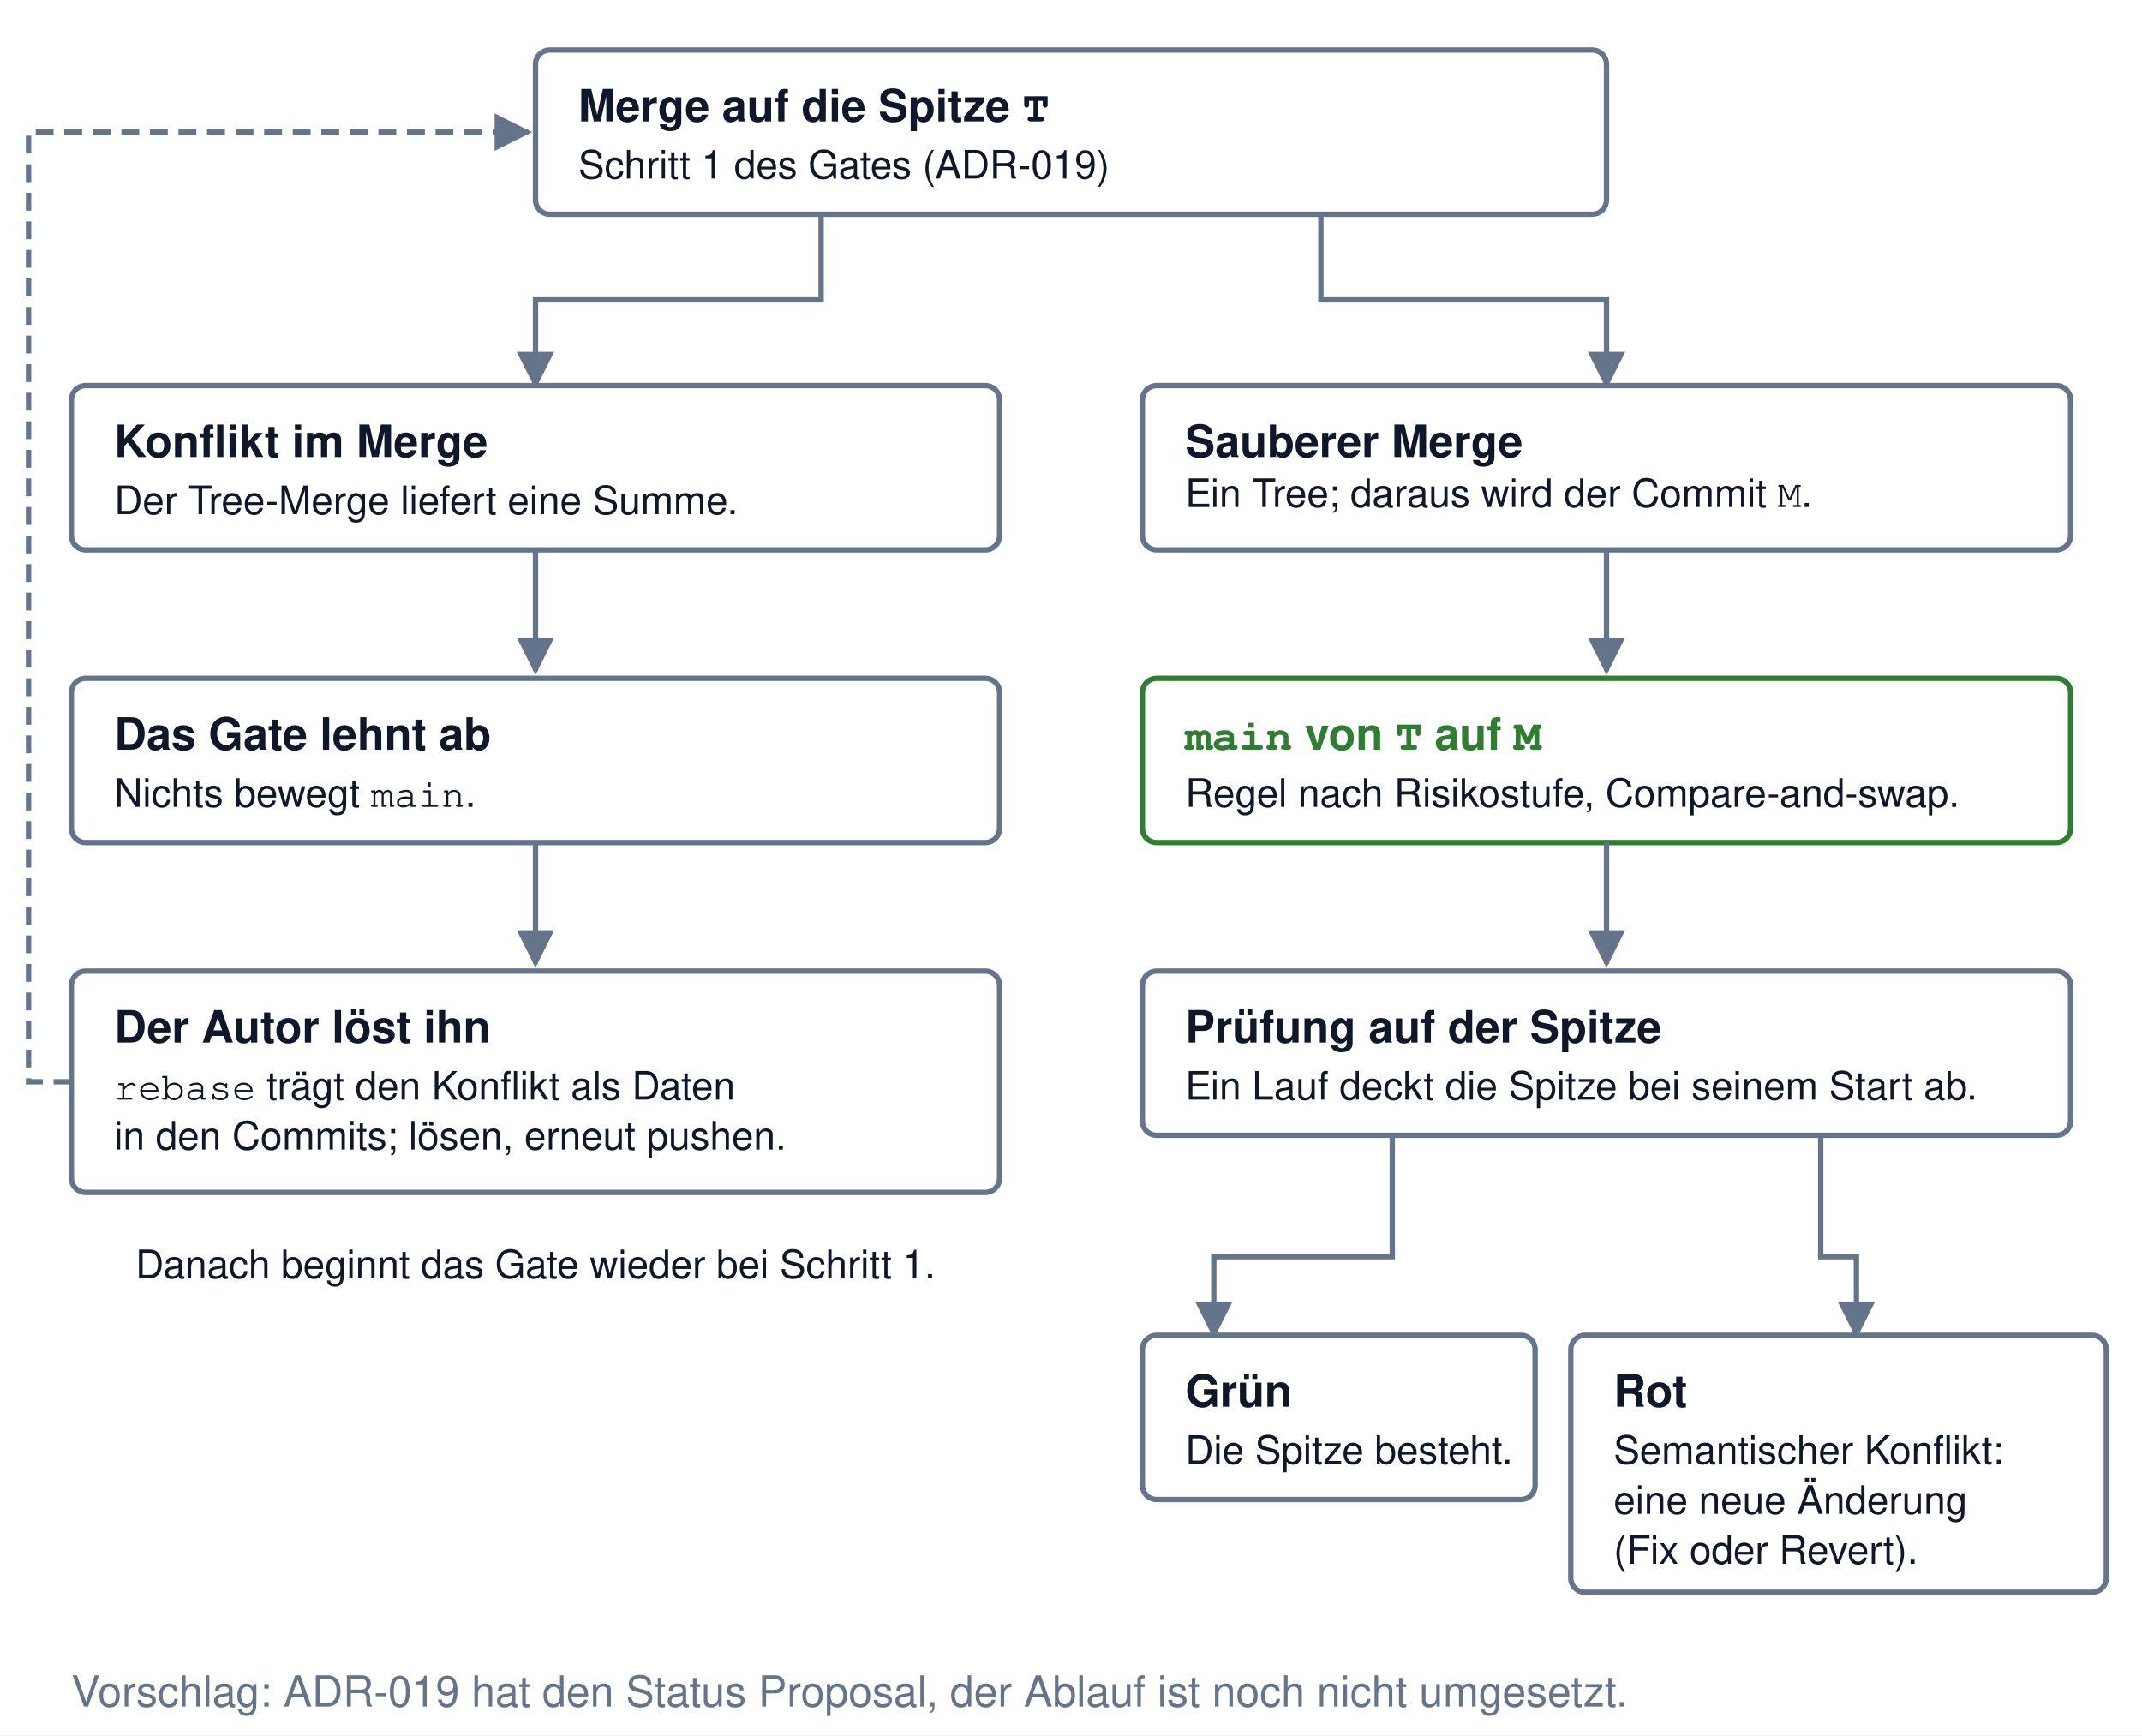
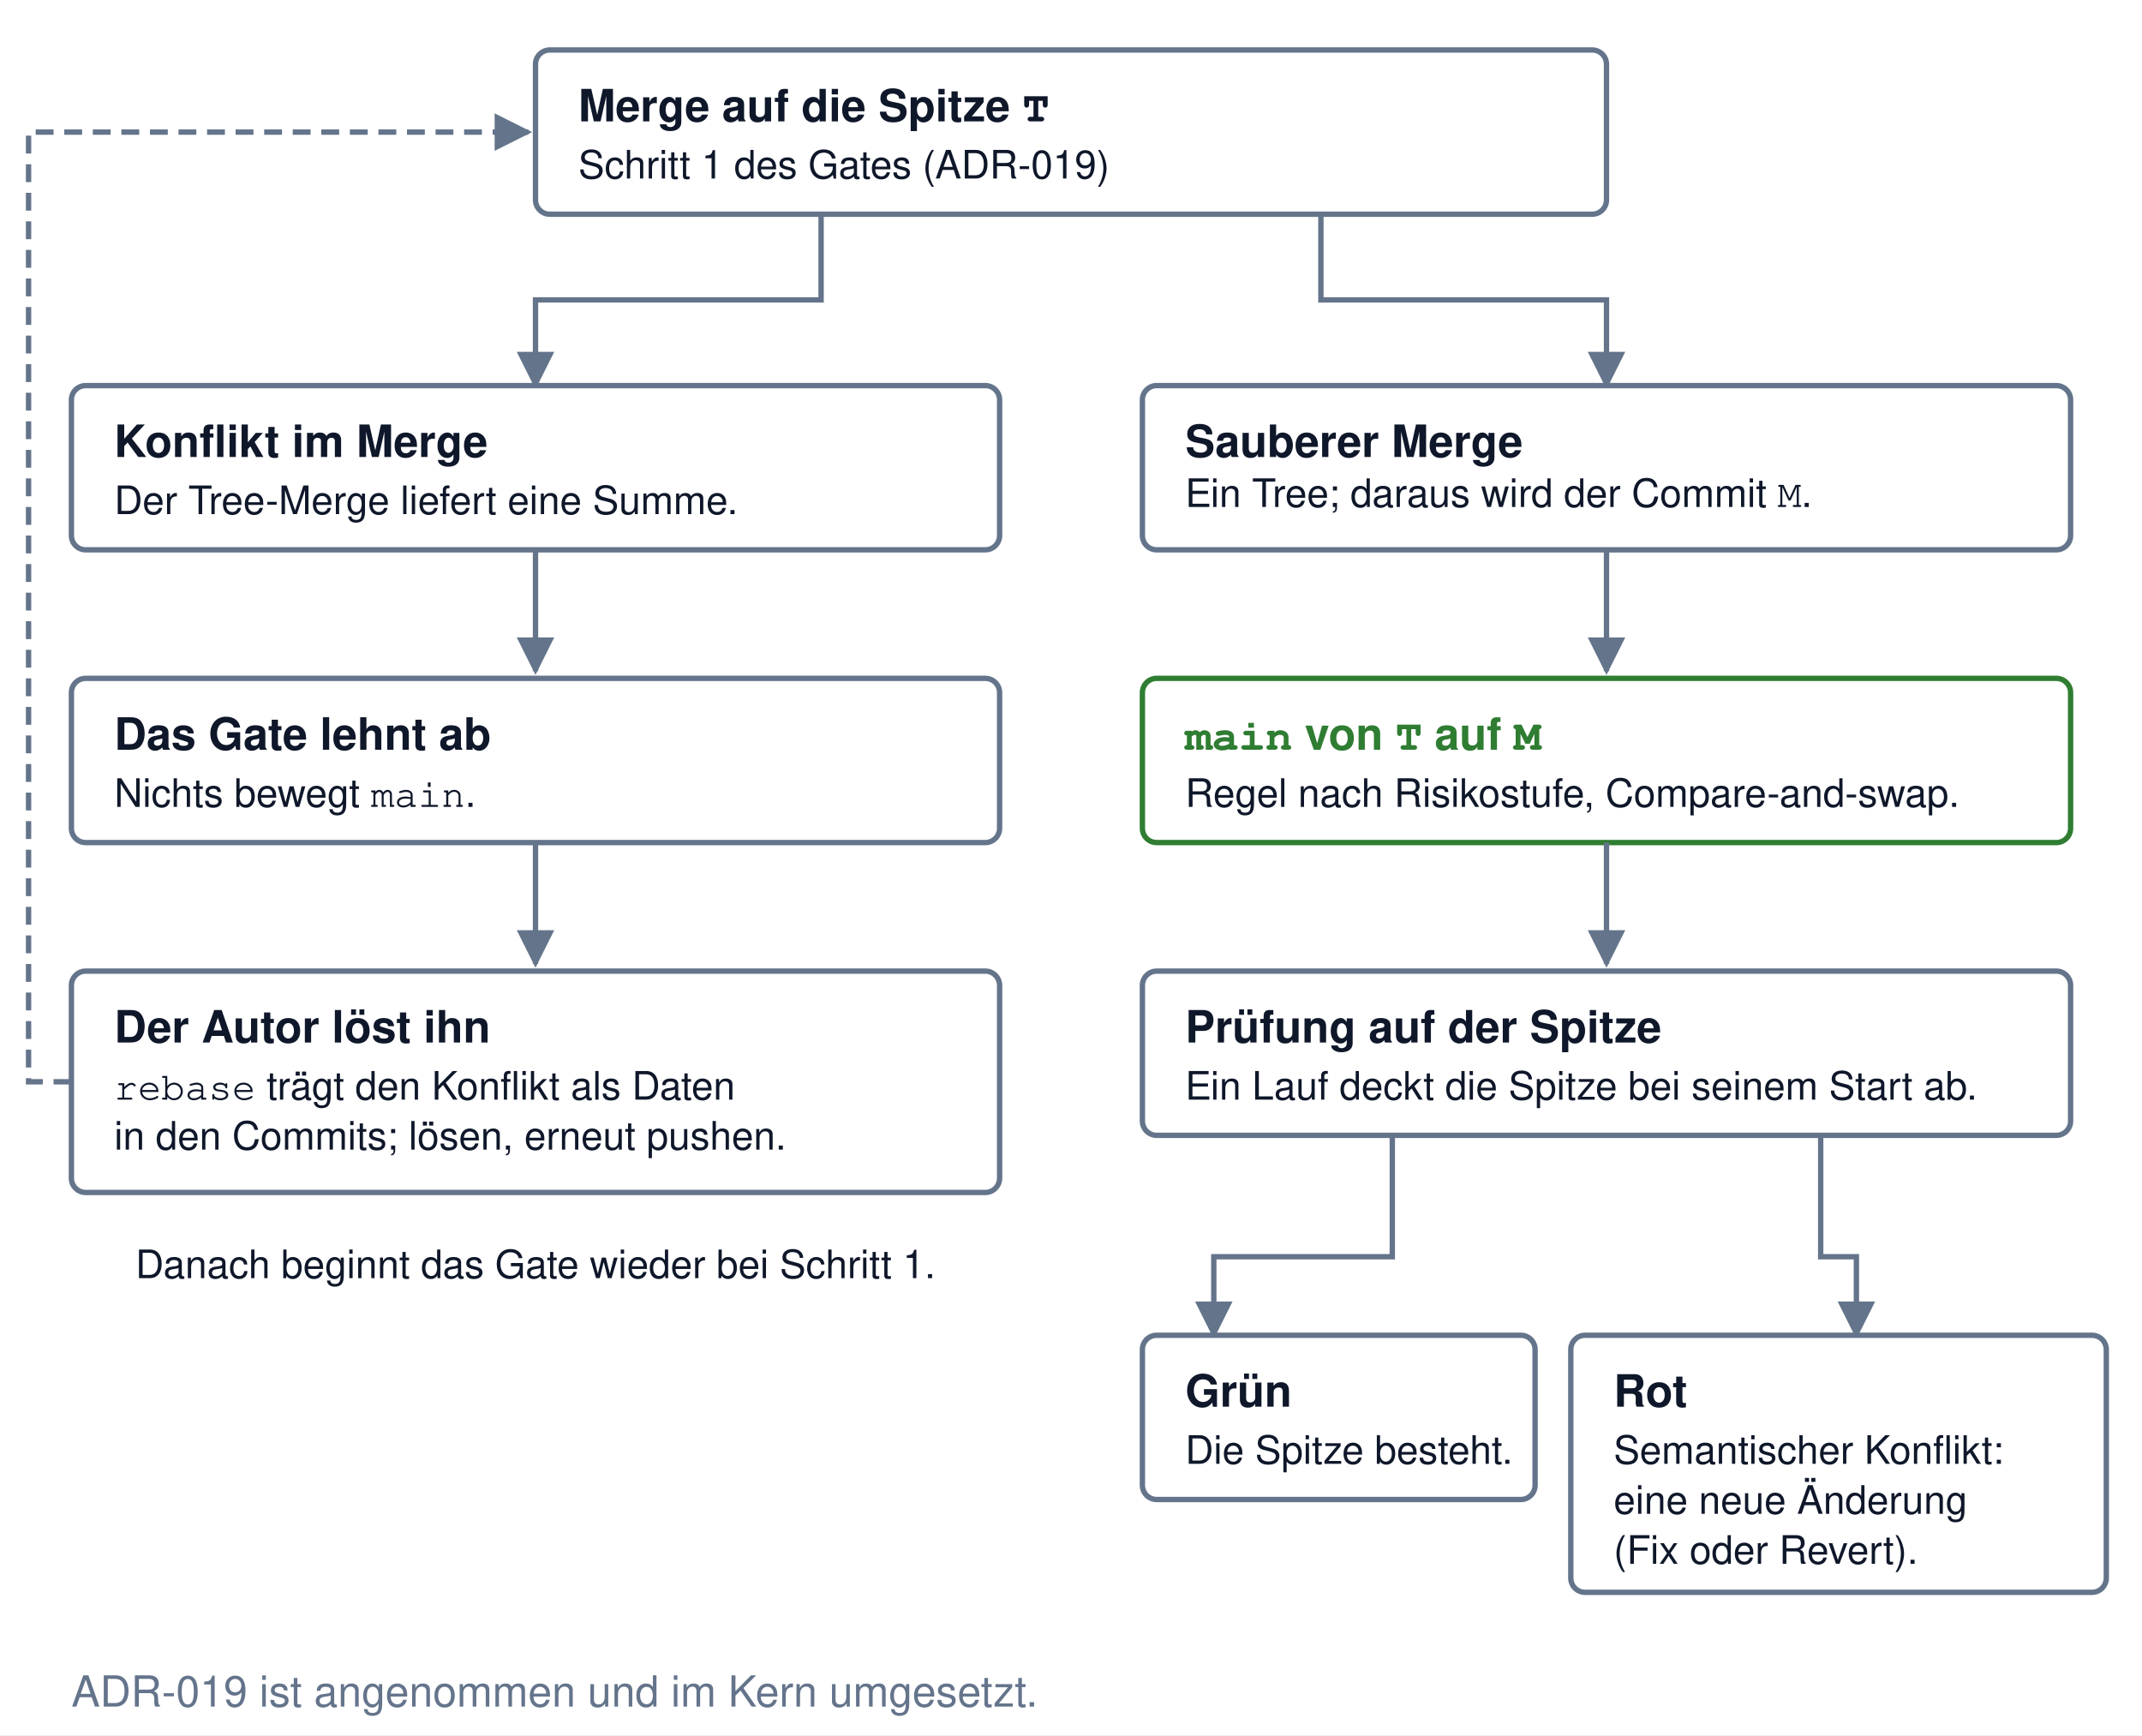
<svg xmlns="http://www.w3.org/2000/svg" viewBox="0 0 600 486" font-family="Helvetica, Arial, sans-serif">
  <defs>
    <marker id="arrow" viewBox="0 0 10 10" refX="9" refY="5" markerWidth="7" markerHeight="7" orient="auto">
      <path d="M0,0 L10,5 L0,10 z" fill="#64748B" />
    </marker>
  </defs>
  <rect x="0" y="0" width="600" height="486" fill="#FFFFFF" />
  <rect x="150" y="14" width="300" height="46" rx="4" fill="#FFFFFF" stroke="#64748B" stroke-width="1.5" />
  <text x="162" y="34" font-size="12.5" font-weight="bold" fill="#0F172A">Merge auf die Spitze <tspan font-family="Courier, monospace">T</tspan>
  </text>
  <text x="162" y="50" font-size="11" fill="#0F172A">Schritt 1 des Gates (ADR-019)</text>
  <g stroke="#64748B" stroke-width="1.5" marker-end="url(#arrow)">
    <path d="M230 60 L230 84 L150 84 L150 108" fill="none" />
    <path d="M370 60 L370 84 L450 84 L450 108" fill="none" />
  </g>
  <rect x="20" y="108" width="260" height="46" rx="4" fill="#FFFFFF" stroke="#64748B" stroke-width="1.5" />
  <text x="32" y="128" font-size="12.5" font-weight="bold" fill="#0F172A">Konflikt im Merge</text>
  <text x="32" y="144" font-size="11" fill="#0F172A">Der Tree-Merge liefert eine Summe.</text>
  <rect x="20" y="190" width="260" height="46" rx="4" fill="#FFFFFF" stroke="#64748B" stroke-width="1.5" />
  <text x="32" y="210" font-size="12.5" font-weight="bold" fill="#0F172A">Das Gate lehnt ab</text>
  <text x="32" y="226" font-size="11" fill="#0F172A">Nichts bewegt <tspan font-family="Courier, monospace">main</tspan>.</text>
  <rect x="20" y="272" width="260" height="62" rx="4" fill="#FFFFFF" stroke="#64748B" stroke-width="1.5" />
  <text x="32" y="292" font-size="12.5" font-weight="bold" fill="#0F172A">Der Autor löst ihn</text>
  <text x="32" y="308" font-size="11" fill="#0F172A">
    <tspan font-family="Courier, monospace">rebase</tspan> trägt den Konflikt als Daten</text>
  <text x="32" y="322" font-size="11" fill="#0F172A">in den Commits; lösen, erneut pushen.</text>
  <g stroke="#64748B" stroke-width="1.5" marker-end="url(#arrow)">
    <line x1="150" y1="154" x2="150" y2="188" />
    <line x1="150" y1="236" x2="150" y2="270" />
  </g>
  <path d="M20 303 L8 303 L8 37 L148 37" fill="none" stroke="#64748B" stroke-width="1.5" stroke-dasharray="5 3" marker-end="url(#arrow)" />
  <text x="150" y="358" font-size="11" fill="#0F172A" text-anchor="middle">Danach beginnt das Gate wieder bei Schritt 1.</text>
  <rect x="320" y="108" width="260" height="46" rx="4" fill="#FFFFFF" stroke="#64748B" stroke-width="1.5" />
  <text x="332" y="128" font-size="12.5" font-weight="bold" fill="#0F172A">Sauberer Merge</text>
  <text x="332" y="142" font-size="11" fill="#0F172A">Ein Tree; daraus wird der Commit <tspan font-family="Courier, monospace">M</tspan>.</text>
  <rect x="320" y="190" width="260" height="46" rx="4" fill="#FFFFFF" stroke="#2F7D32" stroke-width="1.5" />
  <text x="332" y="210" font-size="12.5" font-weight="bold" fill="#2F7D32">
    <tspan font-family="Courier, monospace">main</tspan> von <tspan font-family="Courier, monospace">T</tspan> auf <tspan font-family="Courier, monospace">M</tspan>
  </text>
  <text x="332" y="226" font-size="11" fill="#0F172A">Regel nach Risikostufe, Compare-and-swap.</text>
  <rect x="320" y="272" width="260" height="46" rx="4" fill="#FFFFFF" stroke="#64748B" stroke-width="1.5" />
  <text x="332" y="292" font-size="12.5" font-weight="bold" fill="#0F172A">Prüfung auf der Spitze</text>
  <text x="332" y="308" font-size="11" fill="#0F172A">Ein Lauf deckt die Spitze bei seinem Start ab.</text>
  <g stroke="#64748B" stroke-width="1.5" marker-end="url(#arrow)">
    <line x1="450" y1="154" x2="450" y2="188" />
    <line x1="450" y1="236" x2="450" y2="270" />
  </g>
  <path d="M390 318 L390 352 L340 352 L340 374" fill="none" stroke="#64748B" stroke-width="1.5" marker-end="url(#arrow)" />
  <path d="M510 318 L510 352 L520 352 L520 374" fill="none" stroke="#64748B" stroke-width="1.5" marker-end="url(#arrow)" />
  <rect x="320" y="374" width="110" height="46" rx="4" fill="#FFFFFF" stroke="#64748B" stroke-width="1.5" />
  <text x="332" y="394" font-size="12.5" font-weight="bold" fill="#0F172A">Grün</text>
  <text x="332" y="410" font-size="11" fill="#0F172A">Die Spitze besteht.</text>
  <rect x="440" y="374" width="150" height="72" rx="4" fill="#FFFFFF" stroke="#64748B" stroke-width="1.5" />
  <text x="452" y="394" font-size="12.5" font-weight="bold" fill="#0F172A">Rot</text>
  <text x="452" y="410" font-size="11" fill="#0F172A">Semantischer Konflikt:</text>
  <text x="452" y="424" font-size="11" fill="#0F172A">eine neue Änderung</text>
  <text x="452" y="438" font-size="11" fill="#0F172A">(Fix oder Revert).</text>
-   <text x="20" y="478" font-size="12" fill="#64748B">Vorschlag: ADR-019 hat den Status Proposal, der Ablauf ist noch nicht umgesetzt.</text>
+   <text x="20" y="478" font-size="12" fill="#64748B">ADR-019 ist angenommen und im Kern umgesetzt.</text>
</svg>
